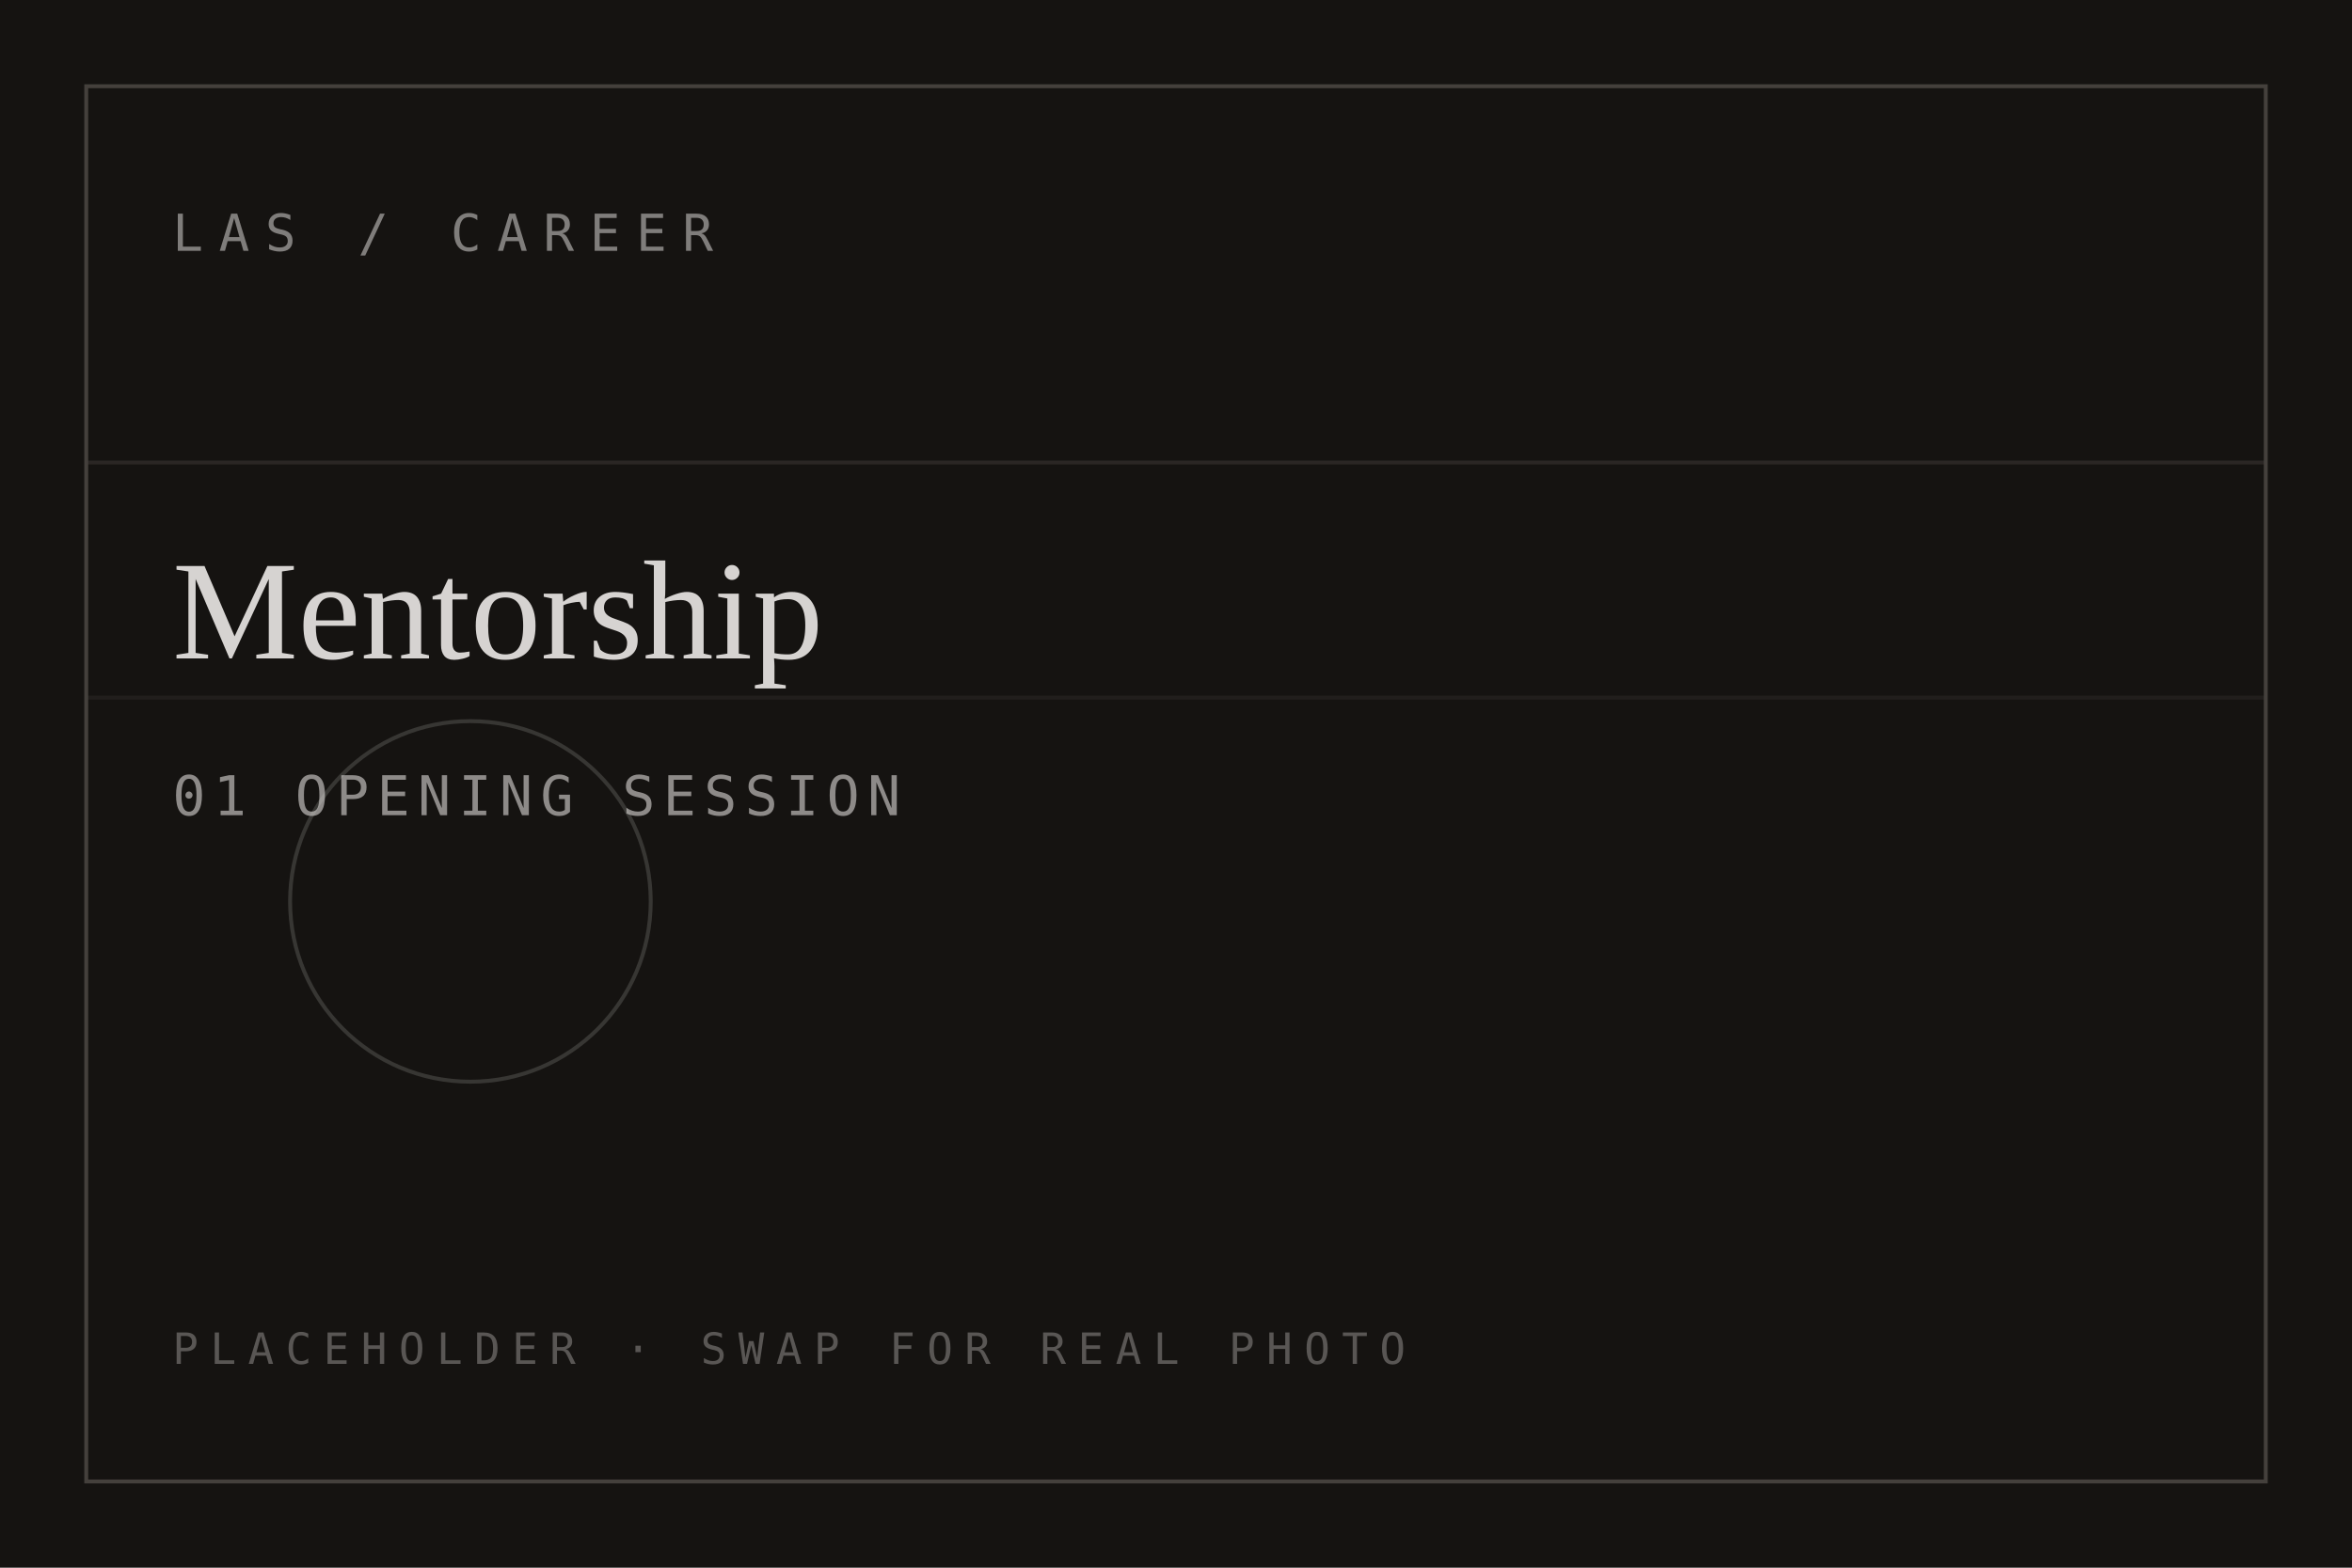
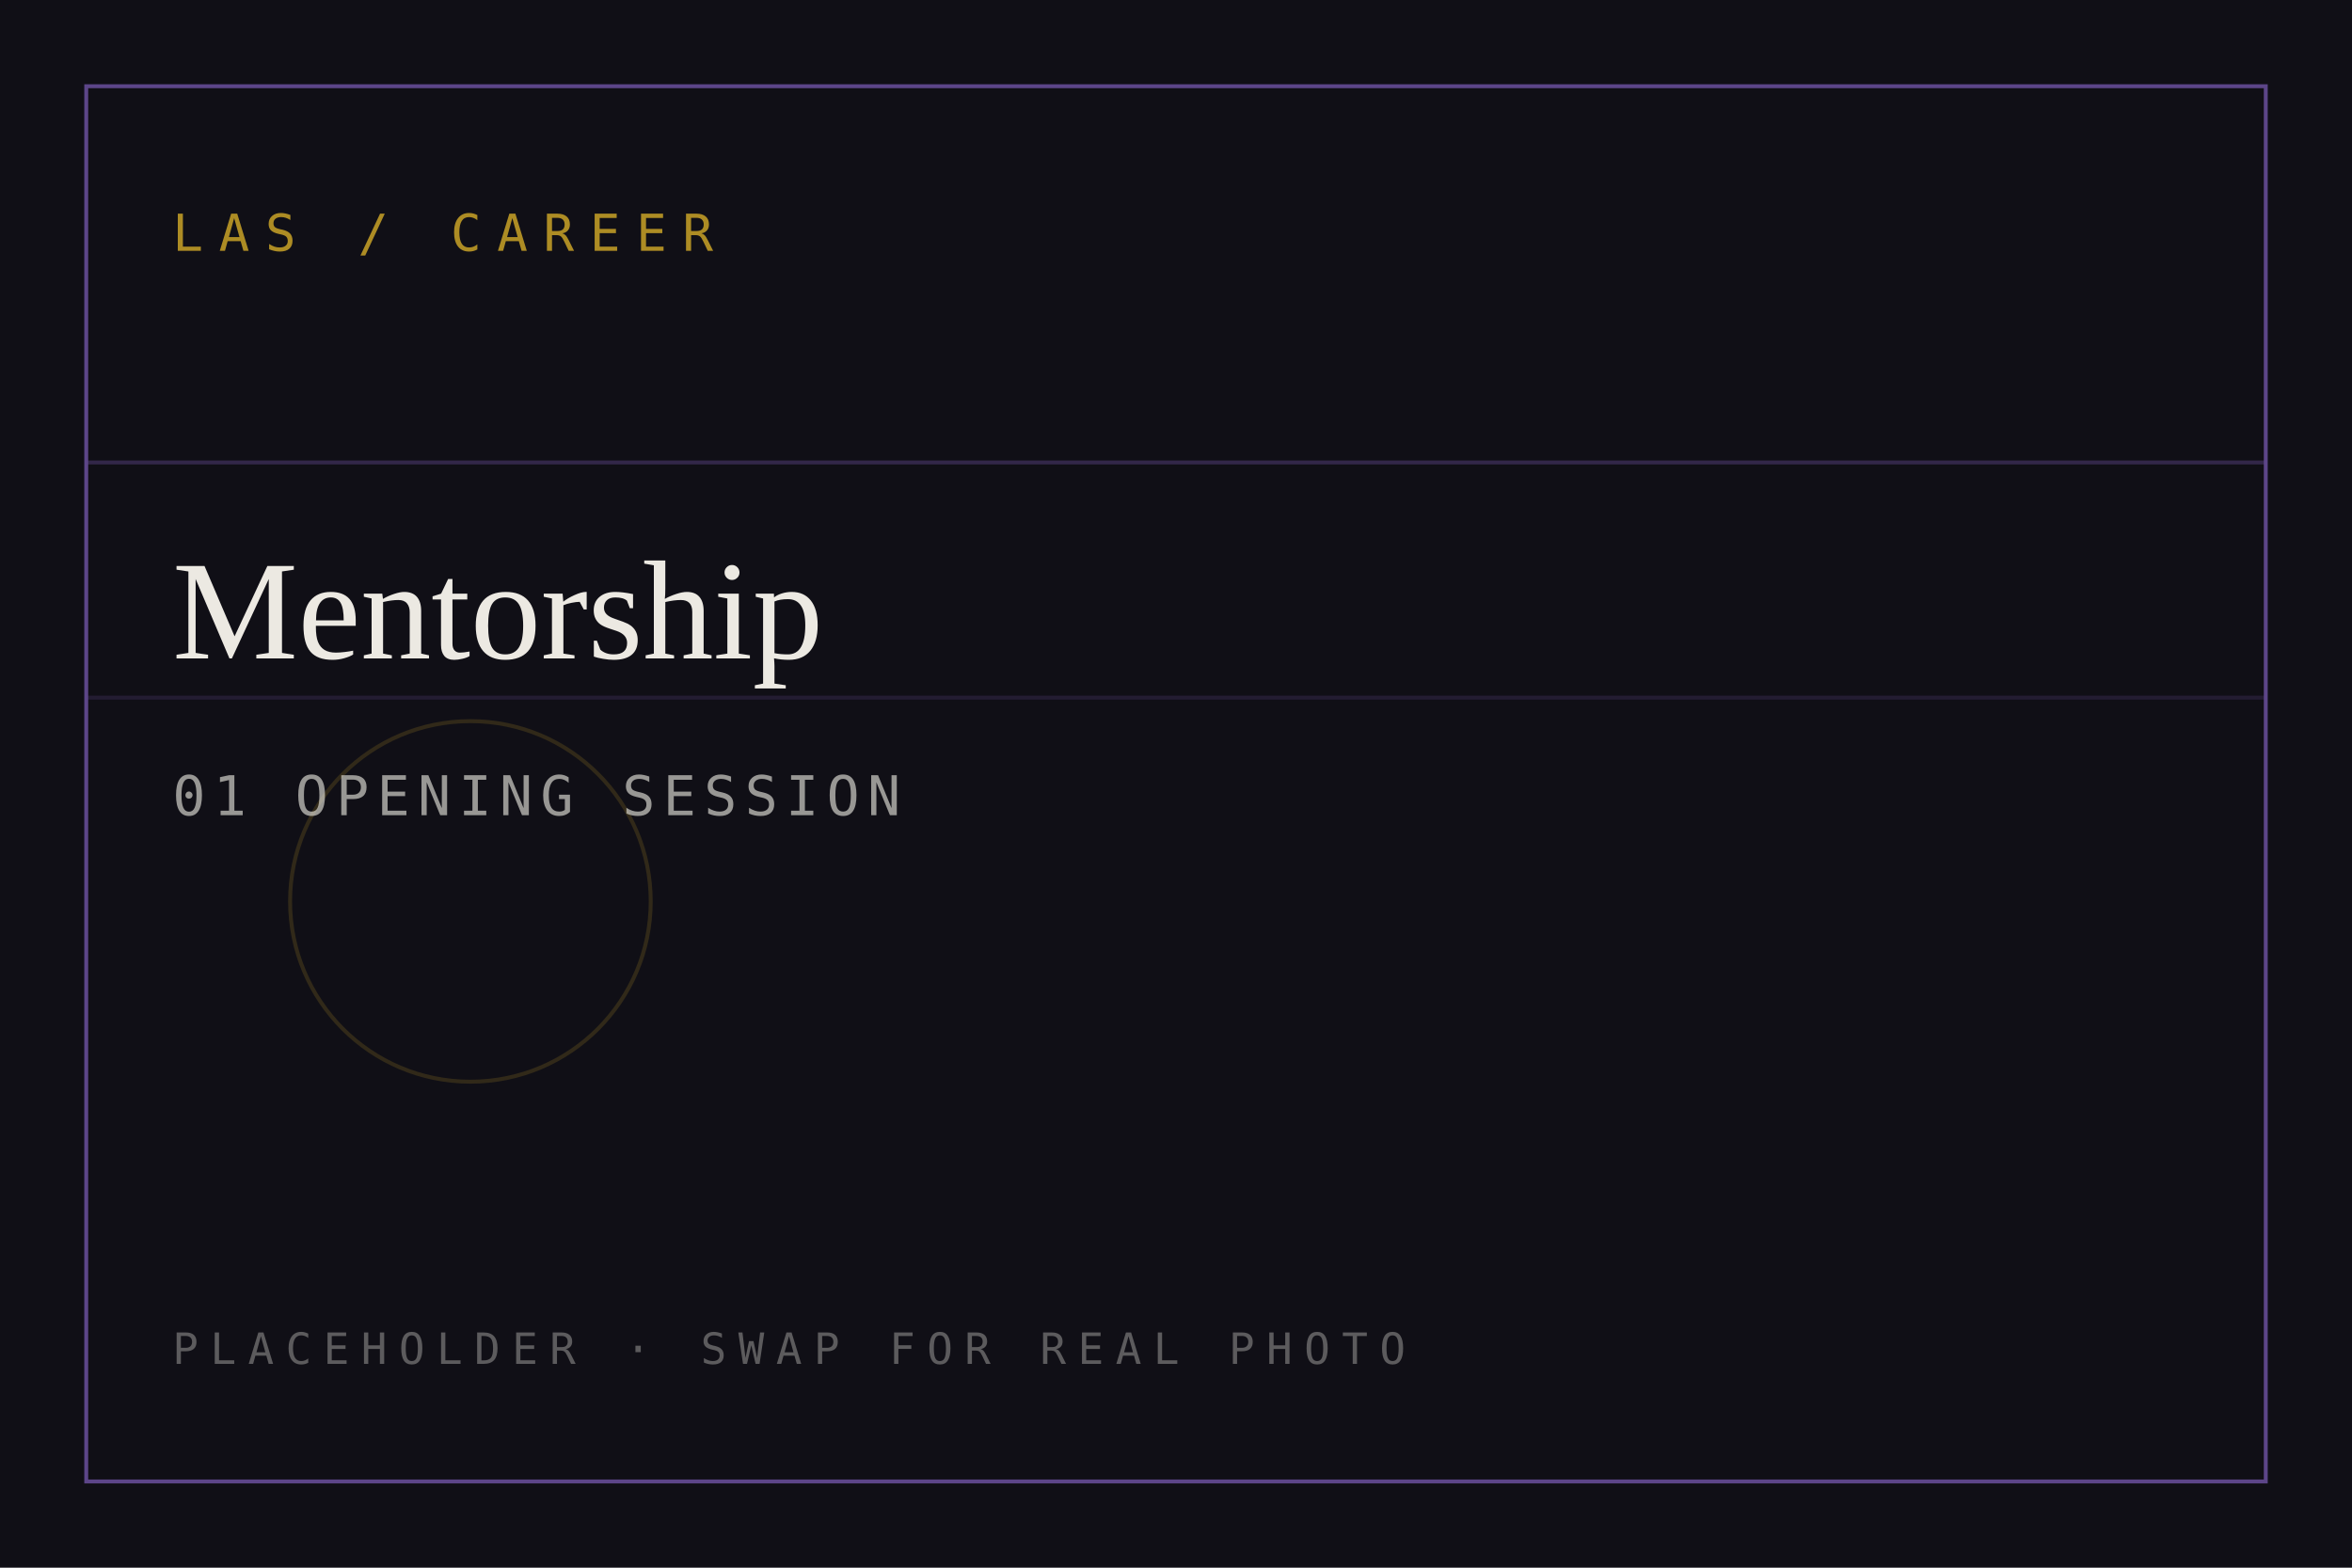
<svg xmlns="http://www.w3.org/2000/svg" width="600" height="400" viewBox="0 0 600 400" role="img" aria-label="Mentorship Opening session">
-   <rect width="600" height="400" fill="#151311" />
-   <rect x="22" y="22" width="556" height="356" fill="none" stroke="#44403c" stroke-width="1" />
-   <path d="M22 118 H578" stroke="#44403c" stroke-opacity="0.45" />
-   <path d="M22 178 H578" stroke="#44403c" stroke-opacity="0.25" />
-   <circle cx="120" cy="230" r="46" fill="none" stroke="#d6d3d1" stroke-opacity="0.18" />
-   <text x="44" y="64" fill="#d6d3d1" fill-opacity="0.55" font-family="ui-monospace, SFMono-Regular, Menlo, monospace" font-size="13" letter-spacing="4">LAS / CAREER</text>
-   <text x="44" y="168" fill="#d6d3d1" font-family="Georgia, 'Times New Roman', serif" font-size="36">Mentorship</text>
-   <text x="44" y="208" fill="#d6d3d1" fill-opacity="0.62" font-family="ui-monospace, SFMono-Regular, Menlo, monospace" font-size="14" letter-spacing="2">01  OPENING SESSION</text>
-   <text x="44" y="348" fill="#d6d3d1" fill-opacity="0.35" font-family="ui-monospace, SFMono-Regular, Menlo, monospace" font-size="11" letter-spacing="3">PLACEHOLDER  ·  SWAP FOR REAL PHOTO</text>
+   <rect width="600" height="400" fill="#100f16" />
+   <rect x="22" y="22" width="556" height="356" fill="none" stroke="#5c4588" stroke-width="1" />
+   <path d="M22 118 H578" stroke="#5c4588" stroke-opacity="0.45" />
+   <path d="M22 178 H578" stroke="#5c4588" stroke-opacity="0.25" />
+   <circle cx="120" cy="230" r="46" fill="none" stroke="#c9a227" stroke-opacity="0.18" />
+   <text x="44" y="64" fill="#c9a227" fill-opacity="0.85" font-family="ui-monospace, SFMono-Regular, Menlo, monospace" font-size="13" letter-spacing="4">LAS / CAREER</text>
+   <text x="44" y="168" fill="#ece9e2" font-family="Georgia, 'Times New Roman', serif" font-size="36">Mentorship</text>
+   <text x="44" y="208" fill="#ece9e2" fill-opacity="0.62" font-family="ui-monospace, SFMono-Regular, Menlo, monospace" font-size="14" letter-spacing="2">01  OPENING SESSION</text>
+   <text x="44" y="348" fill="#ece9e2" fill-opacity="0.35" font-family="ui-monospace, SFMono-Regular, Menlo, monospace" font-size="11" letter-spacing="3">PLACEHOLDER  ·  SWAP FOR REAL PHOTO</text>
</svg>
